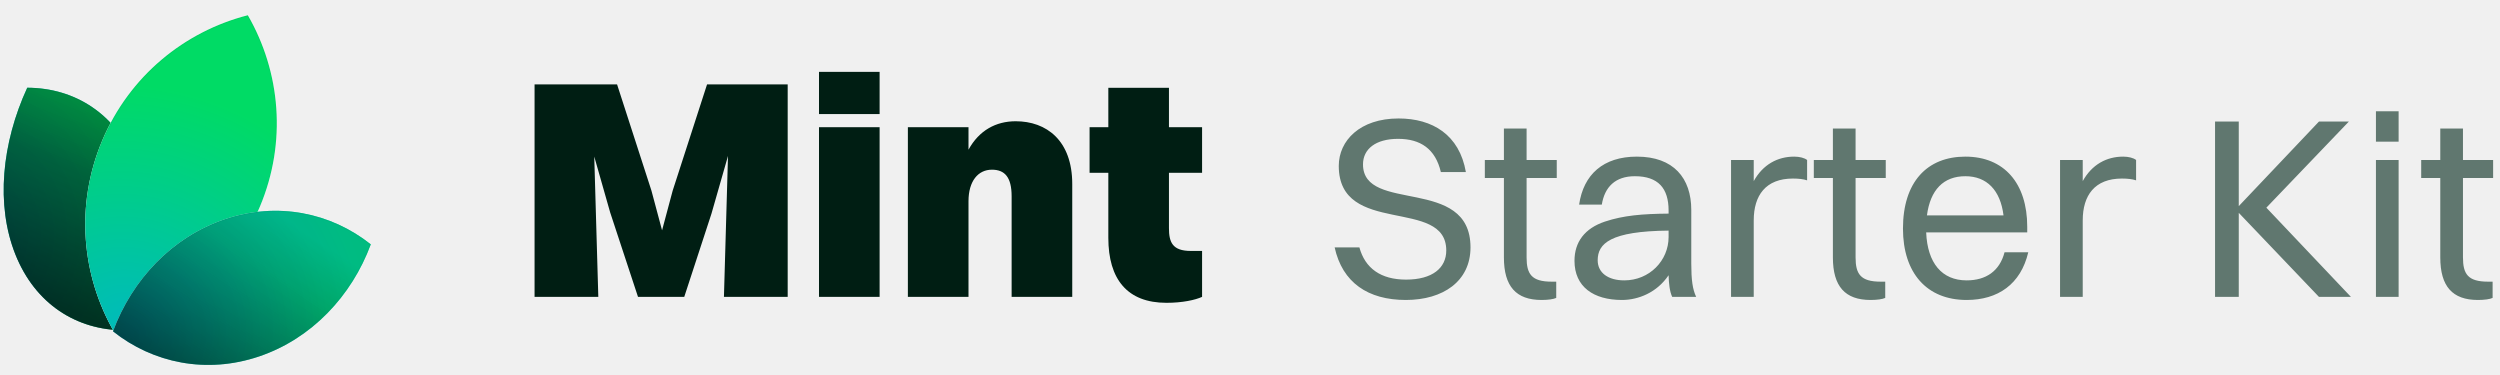
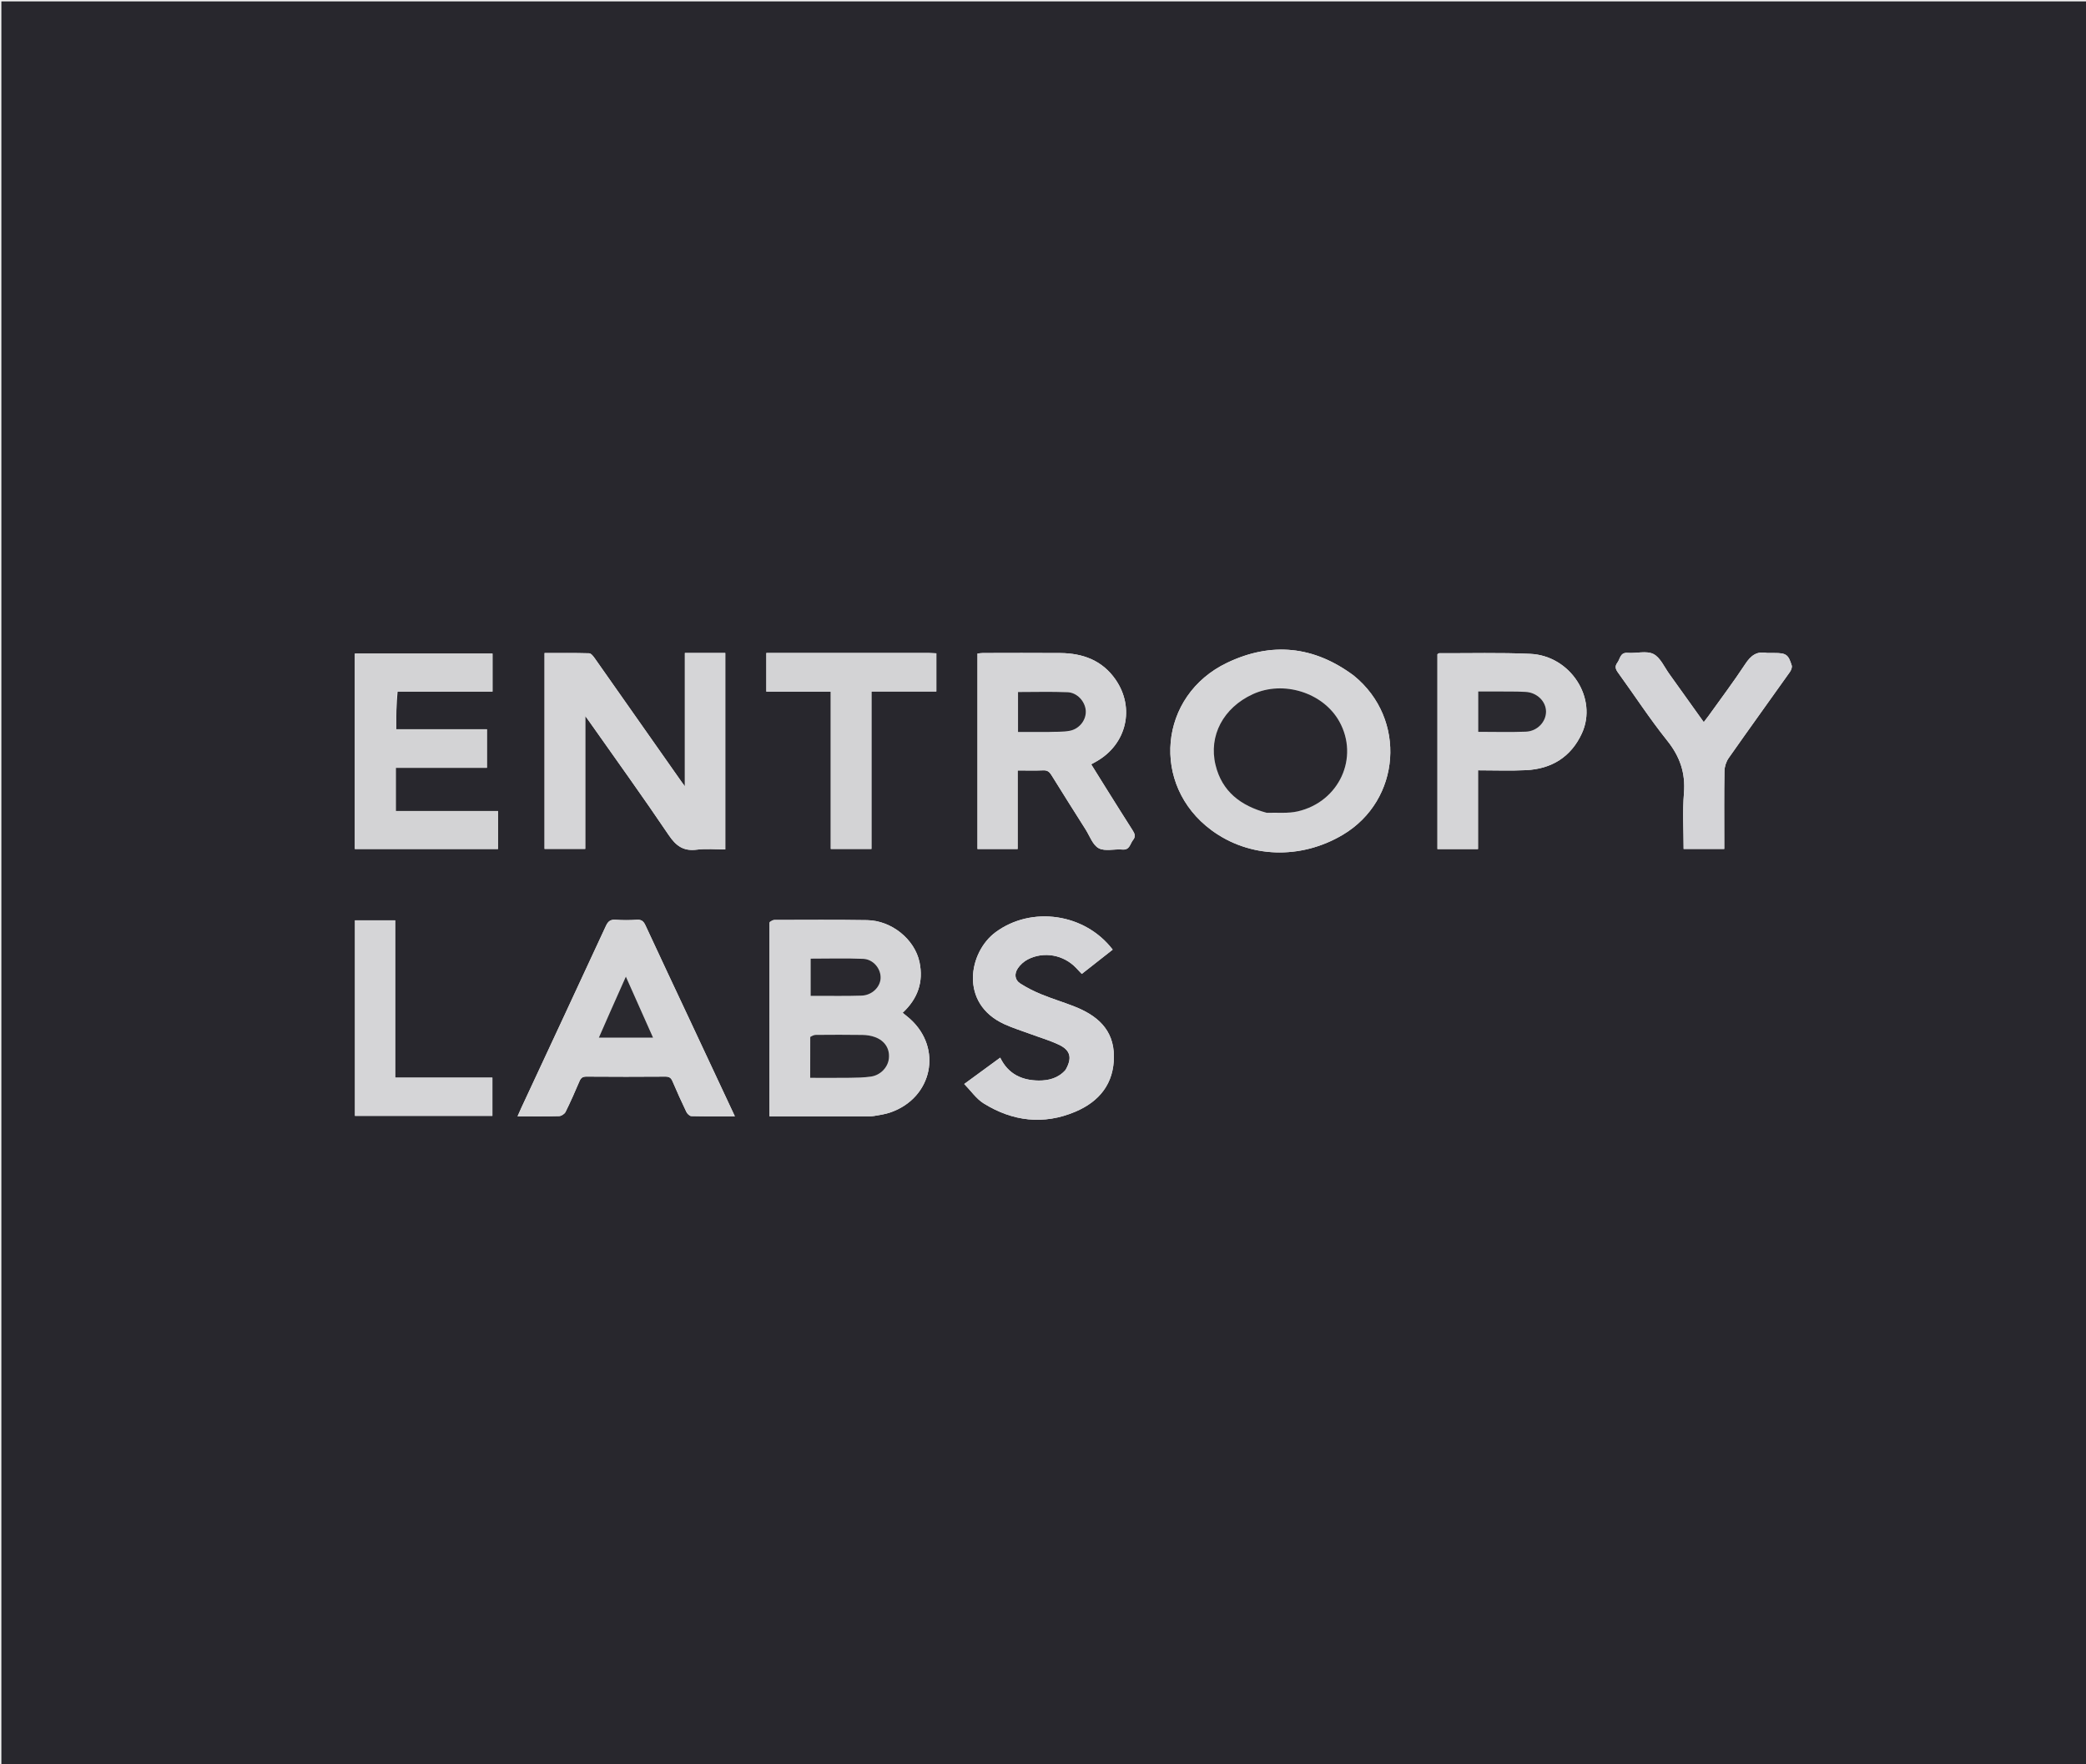
- <svg xmlns="http://www.w3.org/2000/svg" width="160" height="24" viewBox="0 0 160 24" fill="none">
-   <path d="M7.953 21.139C4.896 21.13 2.255 19.458 0.987 16.29C-0.28 13.121 0.109 9.163 1.744 5.615C4.801 5.624 7.442 7.296 8.71 10.465C9.977 13.633 9.588 17.591 7.953 21.139Z" fill="white" />
-   <path d="M7.953 21.139C4.896 21.13 2.255 19.458 0.987 16.29C-0.28 13.121 0.109 9.163 1.744 5.615C4.801 5.624 7.442 7.296 8.71 10.465C9.977 13.633 9.588 17.591 7.953 21.139Z" fill="url(#paint0_radial_115_86)" />
-   <path d="M7.953 21.139C4.896 21.13 2.255 19.458 0.987 16.29C-0.28 13.121 0.109 9.163 1.744 5.615C4.801 5.624 7.442 7.296 8.71 10.465C9.977 13.633 9.588 17.591 7.953 21.139Z" fill="black" fill-opacity="0.5" style="mix-blend-mode:hard-light" />
-   <path d="M7.953 21.139C4.896 21.13 2.255 19.458 0.987 16.29C-0.28 13.121 0.109 9.163 1.744 5.615C4.801 5.624 7.442 7.296 8.71 10.465C9.977 13.633 9.588 17.591 7.953 21.139Z" fill="url(#paint1_linear_115_86)" fill-opacity="0.5" style="mix-blend-mode:hard-light" />
-   <path d="M7.935 21.111C4.897 21.096 2.274 19.431 1.013 16.279C-0.248 13.124 0.136 9.182 1.762 5.643C4.8 5.659 7.423 7.324 8.684 10.476C9.945 13.63 9.561 17.572 7.935 21.111Z" stroke="url(#paint2_linear_115_86)" stroke-opacity="0.05" stroke-width="0.056" />
-   <path d="M7.31 21.257C11.354 20.221 14.884 17.375 16.628 13.236C18.373 9.097 17.945 4.587 15.86 0.976C11.816 2.012 8.287 4.858 6.542 8.998C4.797 13.137 5.225 17.646 7.31 21.257Z" fill="white" />
-   <path d="M7.31 21.257C11.354 20.221 14.884 17.375 16.628 13.236C18.373 9.097 17.945 4.587 15.86 0.976C11.816 2.012 8.287 4.858 6.542 8.998C4.797 13.137 5.225 17.646 7.31 21.257Z" fill="url(#paint3_radial_115_86)" />
-   <path d="M16.602 13.225C14.864 17.349 11.351 20.187 7.324 21.225C5.253 17.624 4.829 13.132 6.568 9.009C8.306 4.885 11.819 2.047 15.846 1.009C17.918 4.61 18.341 9.101 16.602 13.225Z" stroke="url(#paint4_linear_115_86)" stroke-opacity="0.05" stroke-width="0.056" />
-   <path d="M7.234 21.207C9.789 23.237 13.21 23.951 16.577 22.814C19.944 21.677 22.506 18.945 23.73 15.638C21.175 13.608 17.754 12.894 14.387 14.031C11.02 15.168 8.458 17.901 7.234 21.207Z" fill="white" />
-   <path d="M7.234 21.207C9.789 23.237 13.21 23.951 16.577 22.814C19.944 21.677 22.506 18.945 23.73 15.638C21.175 13.608 17.754 12.894 14.387 14.031C11.02 15.168 8.458 17.901 7.234 21.207Z" fill="url(#paint5_radial_115_86)" />
-   <path d="M7.234 21.207C9.789 23.237 13.21 23.951 16.577 22.814C19.944 21.677 22.506 18.945 23.73 15.638C21.175 13.608 17.754 12.894 14.387 14.031C11.02 15.168 8.458 17.901 7.234 21.207Z" fill="black" fill-opacity="0.2" style="mix-blend-mode:hard-light" />
-   <path d="M7.234 21.207C9.789 23.237 13.21 23.951 16.577 22.814C19.944 21.677 22.506 18.945 23.73 15.638C21.175 13.608 17.754 12.894 14.387 14.031C11.02 15.168 8.458 17.901 7.234 21.207Z" fill="url(#paint6_linear_115_86)" fill-opacity="0.5" style="mix-blend-mode:hard-light" />
-   <path d="M16.568 22.787C13.218 23.918 9.814 23.212 7.267 21.198C8.492 17.907 11.044 15.189 14.396 14.058C17.747 12.927 21.15 13.633 23.697 15.648C22.472 18.938 19.92 21.656 16.568 22.787Z" stroke="url(#paint7_linear_115_86)" stroke-opacity="0.05" stroke-width="0.056" />
-   <path d="M34.212 19V5.4H39.492L41.692 12.2L42.372 14.74L43.052 12.2L45.252 5.4H50.412V19H46.332L46.592 9.98L45.532 13.68L43.792 19H40.832L39.052 13.6L38.032 10.02L38.292 19H34.212ZM52.416 7.3V4.6H56.295V7.3H52.416ZM52.416 19V8.14H56.295V19H52.416ZM58.104 19V8.14H61.984V9.58C62.664 8.34 63.744 7.76 65.004 7.76C66.964 7.76 68.624 8.98 68.624 11.78V19H64.744V12.56C64.744 11.34 64.304 10.86 63.484 10.86C62.604 10.86 61.984 11.58 61.984 12.88V19H58.104ZM70.933 15.22V11.06H69.733V8.14H70.933V5.62H74.813V8.14H76.933V11.06H74.813V14.6C74.813 15.5 75.033 16.06 76.213 16.06H76.933V19C76.493 19.2 75.673 19.38 74.653 19.38C72.153 19.38 70.933 17.88 70.933 15.22Z" fill="#001E13" />
-   <path d="M87.232 10.519C87.232 13.687 94.112 11.229 94.112 15.832C94.112 17.994 92.364 19.198 89.971 19.198C87.562 19.198 85.912 18.093 85.417 15.832H87.001C87.364 17.169 88.371 17.895 89.987 17.895C91.671 17.895 92.561 17.152 92.561 16.03C92.561 12.598 85.681 15.155 85.681 10.618C85.681 9.001 87.034 7.582 89.509 7.582C91.671 7.582 93.403 8.621 93.816 11.014H92.215C91.868 9.529 90.912 8.886 89.476 8.886C88.057 8.886 87.232 9.529 87.232 10.519ZM96.25 16.476V11.393H95.029V10.239H96.25V8.226H97.702V10.239H99.632V11.393H97.702V16.476C97.702 17.532 98.015 18.026 99.302 18.026H99.599V19.066C99.434 19.148 99.071 19.198 98.659 19.198C97.025 19.198 96.25 18.323 96.25 16.476ZM102.516 13.093H101.064C101.345 11.162 102.615 10.024 104.76 10.024C107.103 10.024 108.242 11.393 108.242 13.44V16.888C108.242 17.895 108.324 18.521 108.555 19H107.021C106.856 18.654 106.806 18.142 106.79 17.614C106.047 18.72 104.859 19.198 103.803 19.198C101.988 19.198 100.767 18.357 100.767 16.69C100.767 15.486 101.427 14.611 102.714 14.182C103.902 13.786 105.107 13.687 106.79 13.671V13.473C106.79 12.053 106.13 11.278 104.628 11.278C103.374 11.278 102.698 11.971 102.516 13.093ZM102.252 16.657C102.252 17.465 102.929 17.944 103.952 17.944C105.569 17.944 106.79 16.674 106.79 15.172V14.759C103.061 14.793 102.252 15.585 102.252 16.657ZM110.787 19V10.239H112.239V11.591C112.833 10.519 113.774 10.024 114.83 10.024C115.176 10.024 115.49 10.107 115.655 10.239V11.542C115.407 11.46 115.094 11.427 114.747 11.427C112.998 11.427 112.239 12.515 112.239 14.1V19H110.787ZM117.305 16.476V11.393H116.084V10.239H117.305V8.226H118.757V10.239H120.688V11.393H118.757V16.476C118.757 17.532 119.071 18.026 120.358 18.026H120.655V19.066C120.49 19.148 120.127 19.198 119.714 19.198C118.081 19.198 117.305 18.323 117.305 16.476ZM129.809 16.145C129.33 18.192 127.862 19.198 125.865 19.198C123.324 19.198 121.79 17.482 121.79 14.627C121.79 11.658 123.324 10.024 125.783 10.024C128.258 10.024 129.743 11.723 129.743 14.512V14.875H123.275C123.357 16.838 124.281 17.944 125.865 17.944C127.103 17.944 127.977 17.35 128.291 16.145H129.809ZM125.783 11.278C124.38 11.278 123.539 12.152 123.324 13.786H128.225C128.027 12.169 127.152 11.278 125.783 11.278ZM131.843 19V10.239H133.295V11.591C133.889 10.519 134.829 10.024 135.885 10.024C136.232 10.024 136.545 10.107 136.71 10.239V11.542C136.463 11.46 136.149 11.427 135.803 11.427C134.054 11.427 133.295 12.515 133.295 14.1V19H131.843ZM141.763 19V7.78H143.281V13.192L148.413 7.78H150.327L145.047 13.291L150.459 19H148.413L143.281 13.621V19H141.763ZM152.06 9.067V7.12H153.512V9.067H152.06ZM152.06 19V10.239H153.512V19H152.06ZM156.178 16.476V11.393H154.957V10.239H156.178V8.226H157.63V10.239H159.56V11.393H157.63V16.476C157.63 17.532 157.943 18.026 159.23 18.026H159.527V19.066C159.362 19.148 158.999 19.198 158.587 19.198C156.953 19.198 156.178 18.323 156.178 16.476Z" fill="#002719" fill-opacity="0.6" />
-   <defs>
-     <radialGradient id="paint0_radial_115_86" cx="0" cy="0" r="1" gradientUnits="userSpaceOnUse" gradientTransform="translate(-3.00503 15.023) rotate(-10.029) scale(17.9572 17.784)">
-       <stop stop-color="#00B0BB" />
-       <stop offset="1" stop-color="#00DB65" />
-     </radialGradient>
-     <linearGradient id="paint1_linear_115_86" x1="7.39" y1="4.813" x2="1.63" y2="18.689" gradientUnits="userSpaceOnUse">
-       <stop stop-color="#18E299" />
-       <stop offset="1" />
-     </linearGradient>
-     <linearGradient id="paint2_linear_115_86" x1="7.948" y1="8.016" x2="1.761" y2="18.746" gradientUnits="userSpaceOnUse">
-       <stop />
-       <stop offset="1" stop-opacity="0" />
-     </linearGradient>
-     <radialGradient id="paint3_radial_115_86" cx="0" cy="0" r="1" gradientUnits="userSpaceOnUse" gradientTransform="translate(8.11404 20.8822) rotate(-75.7542) scale(21.6246 23.7772)">
-       <stop stop-color="#00BBBB" />
-       <stop offset="0.713" stop-color="#00DB65" />
-     </radialGradient>
-     <linearGradient id="paint4_linear_115_86" x1="7.602" y1="5.871" x2="15.556" y2="16.372" gradientUnits="userSpaceOnUse">
-       <stop />
-       <stop offset="1" stop-opacity="0" />
-     </linearGradient>
-     <radialGradient id="paint5_radial_115_86" cx="0" cy="0" r="1" gradientUnits="userSpaceOnUse" gradientTransform="translate(7.84537 21.5181) rotate(-20.3525) scale(18.5603 17.32)">
-       <stop stop-color="#00B0BB" />
-       <stop offset="1" stop-color="#00DB65" />
-     </radialGradient>
-     <linearGradient id="paint6_linear_115_86" x1="16.808" y1="13.007" x2="10.041" y2="22.994" gradientUnits="userSpaceOnUse">
-       <stop stop-color="#00B1BC" />
-       <stop offset="1" />
-     </linearGradient>
-     <linearGradient id="paint7_linear_115_86" x1="16.808" y1="13.007" x2="14.169" y2="23.841" gradientUnits="userSpaceOnUse">
-       <stop />
-       <stop offset="1" stop-opacity="0" />
-     </linearGradient>
-   </defs>
+ <svg xmlns="http://www.w3.org/2000/svg" version="1.1" id="Layer_1" x="0px" y="0px" width="100%" viewBox="0 0 1519 1284" enable-background="new 0 0 1519 1284" xml:space="preserve">
+   <path fill="#28272D" opacity="1" stroke="none" d=" M899,1285   C599.333,1285 300.167,1285 1,1285   C1,857 1,429 1,1   C507.333,1 1013.666,1 1520,1   C1520,429 1520,856.999 1520,1285   C1313.167,1285 1106.333,1285 899,1285  M513.499,475.483   C508.755,475.483 504.01,475.483 498.721,475.483   C498.721,508.096 498.721,539.874 498.721,572.579   C497.385,570.761 496.68,569.838 496.013,568.888   C475.072,539.062 454.15,509.223 433.156,479.434   C432.083,477.911 430.437,475.735 429.004,475.693   C418.226,475.377 407.434,475.52 396.531,475.52   C396.531,523.412 396.531,570.749 396.531,618.139   C406.467,618.139 416.034,618.139 426.169,618.139   C426.169,585.957 426.169,554.15 426.169,521.333   C427.626,523.339 428.413,524.395 429.17,525.471   C448.511,552.964 468.183,580.235 486.975,608.098   C492.318,616.02 497.763,619.943 507.438,618.687   C514.239,617.805 521.248,618.517 528.14,618.517   C528.14,570.462 528.14,523.227 528.14,475.483   C523.403,475.483 518.946,475.483 513.499,475.483  M560.334,671.877   C560.334,718.777 560.334,765.677 560.334,812.844   C584.107,812.844 607.085,812.849 630.064,812.835   C632.228,812.833 634.431,812.941 636.547,812.586   C640.471,811.928 644.475,811.35 648.217,810.071   C679.027,799.54 686.605,763.275 662.552,741.8   C660.901,740.326 659.132,738.984 657.291,737.477   C668.354,727.182 672.606,714.926 669.568,700.558   C666.052,683.928 649.211,670.291 631.448,670.009   C608.965,669.652 586.474,669.843 563.986,669.872   C562.804,669.874 561.622,670.572 560.334,671.877  M985.657,491.852   C956.836,470.361 925.889,467.192 893.631,482.576   C843.626,506.423 837.734,571.759 882.264,604.567   C909.738,624.809 946.988,626.116 977.707,607.916   C1020.213,582.732 1024.592,523.41 985.657,491.852  M805.449,573.996   C801.858,568.225 798.266,562.454 794.587,556.543   C796.053,555.732 797.214,555.104 798.363,554.454   C820.365,542.004 826.672,515.534 812.333,494.823   C802.68,480.88 788.521,475.667 772.186,475.526   C753.36,475.365 734.532,475.48 715.704,475.504   C714.432,475.506 713.16,475.744 711.789,475.882   C711.789,523.449 711.789,570.689 711.789,618.203   C721.618,618.203 731.177,618.203 741.03,618.203   C741.03,608.409 741.03,598.924 741.03,589.438   C741.03,580.019 741.03,570.6 741.03,561.005   C747.741,561.005 753.737,561.182 759.714,560.929   C762.631,560.805 764.142,561.955 765.597,564.305   C773.83,577.602 782.189,590.82 790.558,604.032   C793.575,608.795 795.742,615.352 800.11,617.658   C804.704,620.083 811.495,618.086 817.274,618.605   C822.73,619.095 822.842,614.406 825.06,611.672   C827.128,609.125 826.331,607.051 824.741,604.58   C818.349,594.647 812.146,584.594 805.449,573.996  M289.535,503.581   C312.597,503.581 335.658,503.581 358.645,503.581   C358.645,493.758 358.645,484.84 358.645,475.92   C324.99,475.92 291.642,475.92 258.376,475.92   C258.376,523.601 258.376,570.834 258.376,618.224   C293.262,618.224 327.839,618.224 362.641,618.224   C362.641,608.992 362.641,600.061 362.641,590.539   C337.774,590.539 313.045,590.539 288.191,590.539   C288.191,579.768 288.191,569.593 288.191,559.086   C310.575,559.086 332.542,559.086 354.566,559.086   C354.566,549.682 354.566,540.621 354.566,531.014   C332.178,531.014 310.122,531.014 288.556,531.014   C288.556,521.56 288.556,512.667 289.535,503.581  M501.798,741.657   C491.197,719.081 480.542,696.531 470.062,673.899   C468.698,670.954 467.249,669.504 463.779,669.737   C458.636,670.083 453.432,670.102 448.292,669.735   C444.535,669.466 442.783,670.847 441.229,674.206   C420.778,718.421 400.169,762.564 379.606,806.727   C378.728,808.613 377.909,810.526 376.879,812.84   C387.479,812.84 397.313,812.982 407.134,812.7   C408.767,812.653 411.093,811.129 411.824,809.655   C415.442,802.362 418.728,794.897 421.918,787.402   C422.96,784.954 424.162,783.904 427.016,783.926   C446.181,784.075 465.349,784.071 484.515,783.93   C487.32,783.909 488.648,784.84 489.711,787.33   C492.911,794.821 496.261,802.253 499.786,809.596   C500.434,810.946 502.154,812.664 503.417,812.695   C513.7,812.946 523.992,812.837 535.11,812.837   C523.9,788.932 512.981,765.647 501.798,741.657  M775.838,779.169   C770.707,785.067 763.656,786.854 756.464,786.806   C744.292,786.726 734.119,782.177 728.345,770.137   C719.556,776.571 711.401,782.541 702.15,789.312   C707.023,794.291 710.904,800.095 716.307,803.452   C737.361,816.533 759.935,819.285 783.043,809.506   C800.557,802.094 811.196,788.997 811.134,769.159   C811.073,749.582 798.781,739.293 782.144,732.786   C774.255,729.7 766.119,727.235 758.286,724.023   C752.959,721.838 747.723,719.217 742.891,716.101   C738.729,713.417 738.604,708.899 741.165,705.085   C742.931,702.455 745.622,700.047 748.443,698.594   C760.193,692.538 774.587,695.263 783.644,704.837   C784.973,706.241 786.303,707.644 787.742,709.164   C795.452,703.108 802.855,697.294 810.248,691.487   C790.066,665.067 751.291,659.492 725.102,678.699   C705.302,693.22 698.485,730.767 731.396,745.773   C737.576,748.591 744.123,750.605 750.507,752.974   C757.353,755.514 764.425,757.572 771.001,760.68   C779.568,764.728 780.929,770.33 775.838,779.169  M1046.727,525.499   C1046.727,556.412 1046.727,587.326 1046.727,618.232   C1056.861,618.232 1066.303,618.232 1076.268,618.232   C1076.268,599.06 1076.268,580.163 1076.268,560.904   C1088.269,560.904 1099.765,561.353 1111.212,560.802   C1129.86,559.904 1143.971,551.21 1151.888,534.045   C1163.617,508.618 1143.701,477.447 1114.342,476.107   C1092.241,475.098 1070.067,475.724 1047.925,475.646   C1047.659,475.645 1047.391,475.96 1046.726,476.378   C1046.726,492.25 1046.726,508.375 1046.727,525.499  M1286.57,475.482   C1279.179,473.954 1274.879,477.431 1270.885,483.503   C1262.385,496.423 1253.058,508.798 1244.056,521.387   C1243.044,522.802 1241.943,524.154 1240.659,525.828   C1232.056,513.785 1223.872,502.252 1215.598,490.785   C1211.912,485.676 1209.024,478.745 1203.98,476.21   C1198.906,473.66 1191.579,475.874 1185.287,475.383   C1179.697,474.946 1179.862,479.705 1177.763,482.503   C1175.88,485.013 1176.256,487.03 1178.088,489.559   C1190.099,506.133 1201.287,523.351 1214.053,539.313   C1223.318,550.898 1227.442,562.839 1226.225,577.636   C1225.126,591.006 1225.993,604.537 1225.993,618.173   C1235.963,618.173 1245.524,618.173 1255.581,618.173   C1255.581,616.039 1255.581,614.246 1255.581,612.453   C1255.581,595.462 1255.422,578.469 1255.721,561.484   C1255.777,558.272 1256.955,554.603 1258.799,551.974   C1273.512,530.992 1288.535,510.227 1303.362,489.324   C1304.284,488.025 1305.118,485.891 1304.702,484.544   C1302.225,476.531 1300.553,475.482 1292.032,475.482   C1290.533,475.482 1289.034,475.482 1286.57,475.482  M676.281,475.471   C636.984,475.471 597.686,475.471 558.042,475.471   C558.042,484.973 558.042,494.034 558.042,503.62   C573.789,503.62 589.193,503.62 604.966,503.62   C604.966,542.085 604.966,580.029 604.966,618.188   C614.912,618.188 624.474,618.188 634.574,618.188   C634.574,579.943 634.574,542.034 634.574,503.491   C650.659,503.491 666.216,503.491 681.829,503.491   C681.829,493.898 681.829,484.946 681.829,475.712   C680.162,475.624 678.694,475.548 676.281,475.471  M287.763,759.5   C287.763,729.738 287.763,699.975 287.763,670.16   C277.557,670.16 267.994,670.16 258.475,670.16   C258.475,717.855 258.475,765.211 258.475,812.508   C292.11,812.508 325.343,812.508 358.553,812.508   C358.553,803.12 358.553,794.075 358.553,784.682   C334.89,784.682 311.616,784.682 287.763,784.682   C287.763,776.391 287.763,768.446 287.763,759.5  z" />
+   <path fill="#D5D5D7" opacity="1" stroke="none" d=" M513.994,475.483   C518.946,475.483 523.403,475.483 528.14,475.483   C528.14,523.227 528.14,570.462 528.14,618.517   C521.248,618.517 514.239,617.805 507.438,618.687   C497.763,619.943 492.318,616.02 486.975,608.098   C468.183,580.235 448.511,552.964 429.17,525.471   C428.413,524.395 427.626,523.339 426.169,521.333   C426.169,554.15 426.169,585.957 426.169,618.139   C416.034,618.139 406.467,618.139 396.531,618.139   C396.531,570.749 396.531,523.412 396.531,475.52   C407.434,475.52 418.226,475.377 429.004,475.693   C430.437,475.735 432.083,477.911 433.156,479.434   C454.15,509.223 475.072,539.062 496.013,568.888   C496.68,569.838 497.385,570.761 498.721,572.579   C498.721,539.874 498.721,508.096 498.721,475.483   C504.01,475.483 508.755,475.483 513.994,475.483  z" />
+   <path fill="#D5D5D7" opacity="1" stroke="none" d=" M560.387,671.411   C561.622,670.572 562.804,669.874 563.986,669.872   C586.474,669.843 608.965,669.652 631.448,670.009   C649.211,670.291 666.052,683.928 669.568,700.558   C672.606,714.926 668.354,727.182 657.291,737.477   C659.132,738.984 660.901,740.326 662.552,741.8   C686.605,763.275 679.027,799.54 648.217,810.071   C644.475,811.35 640.471,811.928 636.547,812.586   C634.431,812.941 632.228,812.833 630.064,812.835   C607.085,812.849 584.107,812.844 560.334,812.844   C560.334,765.677 560.334,718.777 560.387,671.411  M589.974,755.59   C589.974,765.188 589.974,774.785 589.974,784.829   C599.961,784.829 609.408,784.921 618.852,784.793   C623.991,784.723 629.179,784.65 634.248,783.911   C641.262,782.889 646.636,777.079 647.285,770.67   C647.989,763.716 644.446,757.902 637.27,755.206   C634.384,754.121 631.126,753.639 628.026,753.587   C616.713,753.4 605.396,753.474 594.081,753.557   C592.737,753.567 591.398,754.239 589.974,755.59  M596.569,725.159   C606.865,725.119 617.17,725.314 627.456,724.96   C634.917,724.703 640.929,718.842 641.247,712.364   C641.585,705.49 636.021,698.502 628.586,698.19   C615.876,697.656 603.128,698.043 590.307,698.043   C590.307,707.218 590.307,716.071 590.307,725.159   C592.297,725.159 593.943,725.159 596.569,725.159  z" />
+   <path fill="#D6D6D8" opacity="1" stroke="none" d=" M985.951,492.051   C1024.592,523.41 1020.213,582.732 977.707,607.916   C946.988,626.116 909.738,624.809 882.264,604.567   C837.734,571.759 843.626,506.423 893.631,482.576   C925.889,467.192 956.836,470.361 985.951,492.051  M922.829,591.919   C930.251,591.609 937.937,592.44 945.049,590.791   C975.246,583.789 989.878,551.593 975.29,525.381   C963.564,504.311 934.547,495.18 912.171,505.518   C890.91,515.342 879.93,535.628 885.152,557.097   C889.839,576.366 903.542,586.775 922.829,591.919  z" />
+   <path fill="#D5D5D7" opacity="1" stroke="none" d=" M805.661,574.29   C812.146,584.594 818.349,594.647 824.741,604.58   C826.331,607.051 827.128,609.125 825.06,611.672   C822.842,614.406 822.73,619.095 817.274,618.605   C811.495,618.086 804.704,620.083 800.11,617.658   C795.742,615.352 793.575,608.795 790.558,604.032   C782.189,590.82 773.83,577.602 765.597,564.305   C764.142,561.955 762.631,560.805 759.714,560.929   C753.737,561.182 747.741,561.005 741.03,561.005   C741.03,570.6 741.03,580.019 741.03,589.438   C741.03,598.924 741.03,608.409 741.03,618.203   C731.177,618.203 721.618,618.203 711.789,618.203   C711.789,570.689 711.789,523.449 711.789,475.882   C713.16,475.744 714.432,475.506 715.704,475.504   C734.532,475.48 753.36,475.365 772.186,475.526   C788.521,475.667 802.68,480.88 812.333,494.823   C826.672,515.534 820.365,542.004 798.363,554.454   C797.214,555.104 796.053,555.732 794.587,556.543   C798.266,562.454 801.858,568.225 805.661,574.29  M763.492,532.998   C768.631,532.759 773.876,533.085 778.885,532.149   C786.148,530.791 791.091,524.075 790.646,517.48   C790.197,510.831 784.469,504.33 777.398,504.038   C765.464,503.546 753.496,503.903 741.312,503.903   C741.312,513.528 741.312,523.087 741.312,532.998   C748.56,532.998 755.527,532.998 763.492,532.998  z" />
+   <path fill="#D3D3D5" opacity="1" stroke="none" d=" M289.045,503.677   C288.556,512.667 288.556,521.56 288.556,531.014   C310.122,531.014 332.178,531.014 354.566,531.014   C354.566,540.621 354.566,549.682 354.566,559.086   C332.542,559.086 310.575,559.086 288.191,559.086   C288.191,569.593 288.191,579.768 288.191,590.539   C313.045,590.539 337.774,590.539 362.641,590.539   C362.641,600.061 362.641,608.992 362.641,618.224   C327.839,618.224 293.262,618.224 258.376,618.224   C258.376,570.834 258.376,523.601 258.376,475.92   C291.642,475.92 324.99,475.92 358.645,475.92   C358.645,484.84 358.645,493.758 358.645,503.581   C335.658,503.581 312.597,503.581 289.045,503.677  z" />
+   <path fill="#D6D6D8" opacity="1" stroke="none" d=" M501.929,742.01   C512.981,765.647 523.9,788.932 535.11,812.837   C523.992,812.837 513.7,812.946 503.417,812.695   C502.154,812.664 500.434,810.946 499.786,809.596   C496.261,802.253 492.911,794.821 489.711,787.33   C488.648,784.84 487.32,783.909 484.515,783.93   C465.349,784.071 446.181,784.075 427.016,783.926   C424.162,783.904 422.96,784.954 421.918,787.402   C418.728,794.897 415.442,802.362 411.824,809.655   C411.093,811.129 408.767,812.653 407.134,812.7   C397.313,812.982 387.479,812.84 376.879,812.84   C377.909,810.526 378.728,808.613 379.606,806.727   C400.169,762.564 420.778,718.421 441.229,674.206   C442.783,670.847 444.535,669.466 448.292,669.735   C453.432,670.102 458.636,670.083 463.779,669.737   C467.249,669.504 468.698,670.954 470.062,673.899   C480.542,696.531 491.197,719.081 501.929,742.01  M444.031,737.518   C441.377,743.548 438.723,749.578 436.078,755.588   C449.339,755.588 462.164,755.588 475.55,755.588   C468.903,740.669 462.506,726.312 455.747,711.141   C451.6,720.442 447.953,728.626 444.031,737.518  z" />
+   <path fill="#D5D5D8" opacity="1" stroke="none" d=" M776.073,778.875   C780.929,770.33 779.568,764.728 771.001,760.68   C764.425,757.572 757.353,755.514 750.507,752.974   C744.123,750.605 737.576,748.591 731.396,745.773   C698.485,730.767 705.302,693.22 725.102,678.699   C751.291,659.492 790.066,665.067 810.248,691.487   C802.855,697.294 795.452,703.108 787.742,709.164   C786.303,707.644 784.973,706.241 783.644,704.837   C774.587,695.263 760.193,692.538 748.443,698.594   C745.622,700.047 742.931,702.455 741.165,705.085   C738.604,708.899 738.729,713.417 742.891,716.101   C747.723,719.217 752.959,721.838 758.286,724.023   C766.119,727.235 774.255,729.7 782.144,732.786   C798.781,739.293 811.073,749.582 811.134,769.159   C811.196,788.997 800.557,802.094 783.043,809.506   C759.935,819.285 737.361,816.533 716.307,803.452   C710.904,800.095 707.023,794.291 702.15,789.312   C711.401,782.541 719.556,776.571 728.345,770.137   C734.119,782.177 744.292,786.726 756.464,786.806   C763.656,786.854 770.707,785.067 776.073,778.875  z" />
+   <path fill="#D5D5D7" opacity="1" stroke="none" d=" M1046.726,524.999   C1046.726,508.375 1046.726,492.25 1046.726,476.378   C1047.391,475.96 1047.659,475.645 1047.925,475.646   C1070.067,475.724 1092.241,475.098 1114.342,476.107   C1143.701,477.447 1163.617,508.618 1151.888,534.045   C1143.971,551.21 1129.86,559.904 1111.212,560.802   C1099.765,561.353 1088.269,560.904 1076.268,560.904   C1076.268,580.163 1076.268,599.06 1076.268,618.232   C1066.303,618.232 1056.861,618.232 1046.727,618.232   C1046.727,587.326 1046.727,556.412 1046.726,524.999  M1087.514,503.505   C1083.891,503.505 1080.267,503.505 1076.431,503.505   C1076.431,513.599 1076.431,523.144 1076.431,532.885   C1088.224,532.885 1099.707,533.217 1111.159,532.775   C1119.546,532.451 1125.955,525.434 1125.801,517.935   C1125.651,510.665 1119.26,504.282 1110.982,503.812   C1103.509,503.388 1096.001,503.583 1087.514,503.505  z" />
+   <path fill="#D4D4D7" opacity="1" stroke="none" d=" M1287.052,475.482   C1289.034,475.482 1290.533,475.482 1292.032,475.482   C1300.553,475.482 1302.225,476.531 1304.702,484.544   C1305.118,485.891 1304.284,488.025 1303.362,489.324   C1288.535,510.227 1273.512,530.992 1258.799,551.974   C1256.955,554.603 1255.777,558.272 1255.721,561.484   C1255.422,578.469 1255.581,595.462 1255.581,612.453   C1255.581,614.246 1255.581,616.039 1255.581,618.173   C1245.524,618.173 1235.963,618.173 1225.993,618.173   C1225.993,604.537 1225.126,591.006 1226.225,577.636   C1227.442,562.839 1223.318,550.898 1214.053,539.313   C1201.287,523.351 1190.099,506.133 1178.088,489.559   C1176.256,487.03 1175.88,485.013 1177.763,482.503   C1179.862,479.705 1179.697,474.946 1185.287,475.383   C1191.579,475.874 1198.906,473.66 1203.98,476.21   C1209.024,478.745 1211.912,485.676 1215.598,490.785   C1223.872,502.252 1232.056,513.785 1240.659,525.828   C1241.943,524.154 1243.044,522.802 1244.056,521.387   C1253.058,508.798 1262.385,496.423 1270.885,483.503   C1274.879,477.431 1279.179,473.954 1287.052,475.482  z" />
+   <path fill="#D3D3D5" opacity="1" stroke="none" d=" M676.753,475.471   C678.694,475.548 680.162,475.624 681.829,475.712   C681.829,484.946 681.829,493.898 681.829,503.491   C666.216,503.491 650.659,503.491 634.574,503.491   C634.574,542.034 634.574,579.943 634.574,618.188   C624.474,618.188 614.912,618.188 604.966,618.188   C604.966,580.029 604.966,542.085 604.966,503.62   C589.193,503.62 573.789,503.62 558.042,503.62   C558.042,494.034 558.042,484.973 558.042,475.471   C597.686,475.471 636.984,475.471 676.753,475.471  z" />
+   <path fill="#D5D5D7" opacity="1" stroke="none" d=" M287.763,760   C287.763,768.446 287.763,776.391 287.763,784.682   C311.616,784.682 334.89,784.682 358.553,784.682   C358.553,794.075 358.553,803.12 358.553,812.508   C325.343,812.508 292.11,812.508 258.475,812.508   C258.475,765.211 258.475,717.855 258.475,670.16   C267.994,670.16 277.557,670.16 287.763,670.16   C287.763,699.975 287.763,729.738 287.763,760  z" />
+   <path fill="#2A292F" opacity="1" stroke="none" d=" M590.016,755.097   C591.398,754.239 592.737,753.567 594.081,753.557   C605.396,753.474 616.713,753.4 628.026,753.587   C631.126,753.639 634.384,754.121 637.27,755.206   C644.446,757.902 647.989,763.716 647.285,770.67   C646.636,777.079 641.262,782.889 634.248,783.911   C629.179,784.65 623.991,784.723 618.852,784.793   C609.408,784.921 599.961,784.829 589.974,784.829   C589.974,774.785 589.974,765.188 590.016,755.097  z" />
+   <path fill="#29282E" opacity="1" stroke="none" d=" M596.079,725.159   C593.943,725.159 592.297,725.159 590.307,725.159   C590.307,716.071 590.307,707.218 590.307,698.043   C603.128,698.043 615.876,697.656 628.586,698.19   C636.021,698.502 641.585,705.49 641.247,712.364   C640.929,718.842 634.917,724.703 627.456,724.96   C617.17,725.314 606.865,725.119 596.079,725.159  z" />
+   <path fill="#29282E" opacity="1" stroke="none" d=" M922.414,591.85   C903.542,586.775 889.839,576.366 885.152,557.097   C879.93,535.628 890.91,515.342 912.171,505.518   C934.547,495.18 963.564,504.311 975.29,525.381   C989.878,551.593 975.246,583.789 945.049,590.791   C937.937,592.44 930.251,591.609 922.414,591.85  z" />
+   <path fill="#29282E" opacity="1" stroke="none" d=" M762.993,532.998   C755.527,532.998 748.56,532.998 741.312,532.998   C741.312,523.087 741.312,513.528 741.312,503.903   C753.496,503.903 765.464,503.546 777.398,504.038   C784.469,504.33 790.197,510.831 790.646,517.48   C791.091,524.075 786.148,530.791 778.885,532.149   C773.876,533.085 768.631,532.759 762.993,532.998  z" />
+   <path fill="#2A292F" opacity="1" stroke="none" d=" M444.168,737.163   C447.953,728.626 451.6,720.442 455.747,711.141   C462.506,726.312 468.903,740.669 475.55,755.588   C462.164,755.588 449.339,755.588 436.078,755.588   C438.723,749.578 441.377,743.548 444.168,737.163  z" />
+   <path fill="#2A292F" opacity="1" stroke="none" d=" M1088.012,503.505   C1096.001,503.583 1103.509,503.388 1110.982,503.812   C1119.26,504.282 1125.651,510.665 1125.801,517.935   C1125.955,525.434 1119.546,532.451 1111.159,532.775   C1099.707,533.217 1088.224,532.885 1076.431,532.885   C1076.431,523.144 1076.431,513.599 1076.431,503.505   C1080.267,503.505 1083.891,503.505 1088.012,503.505  z" />
</svg>
